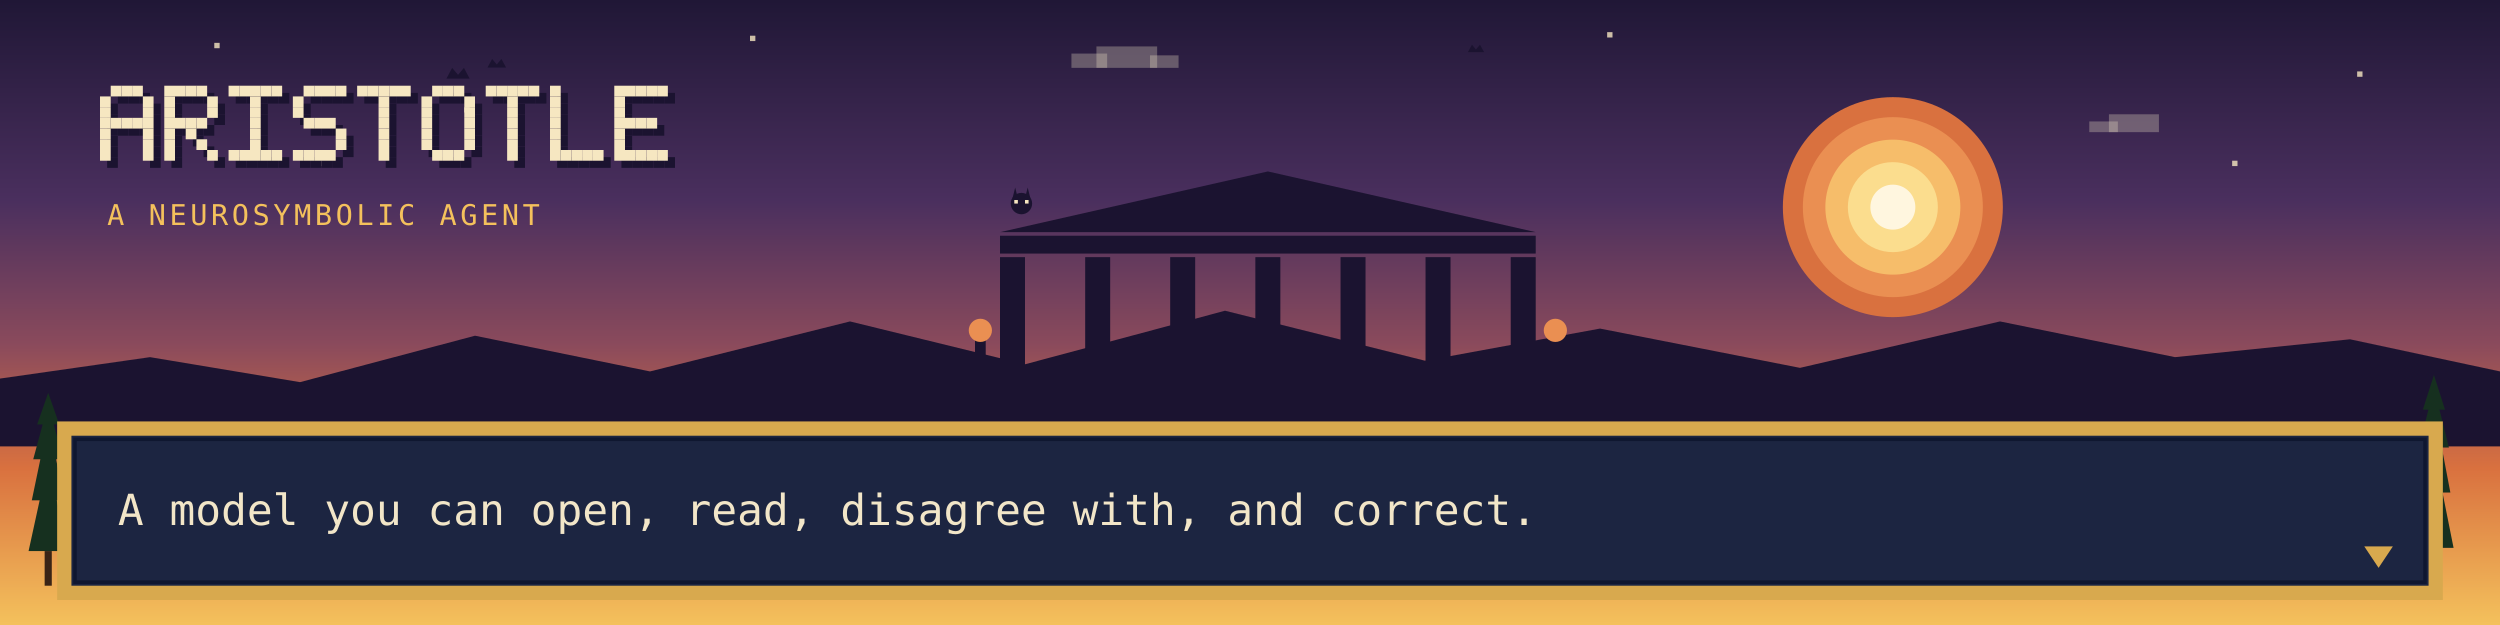
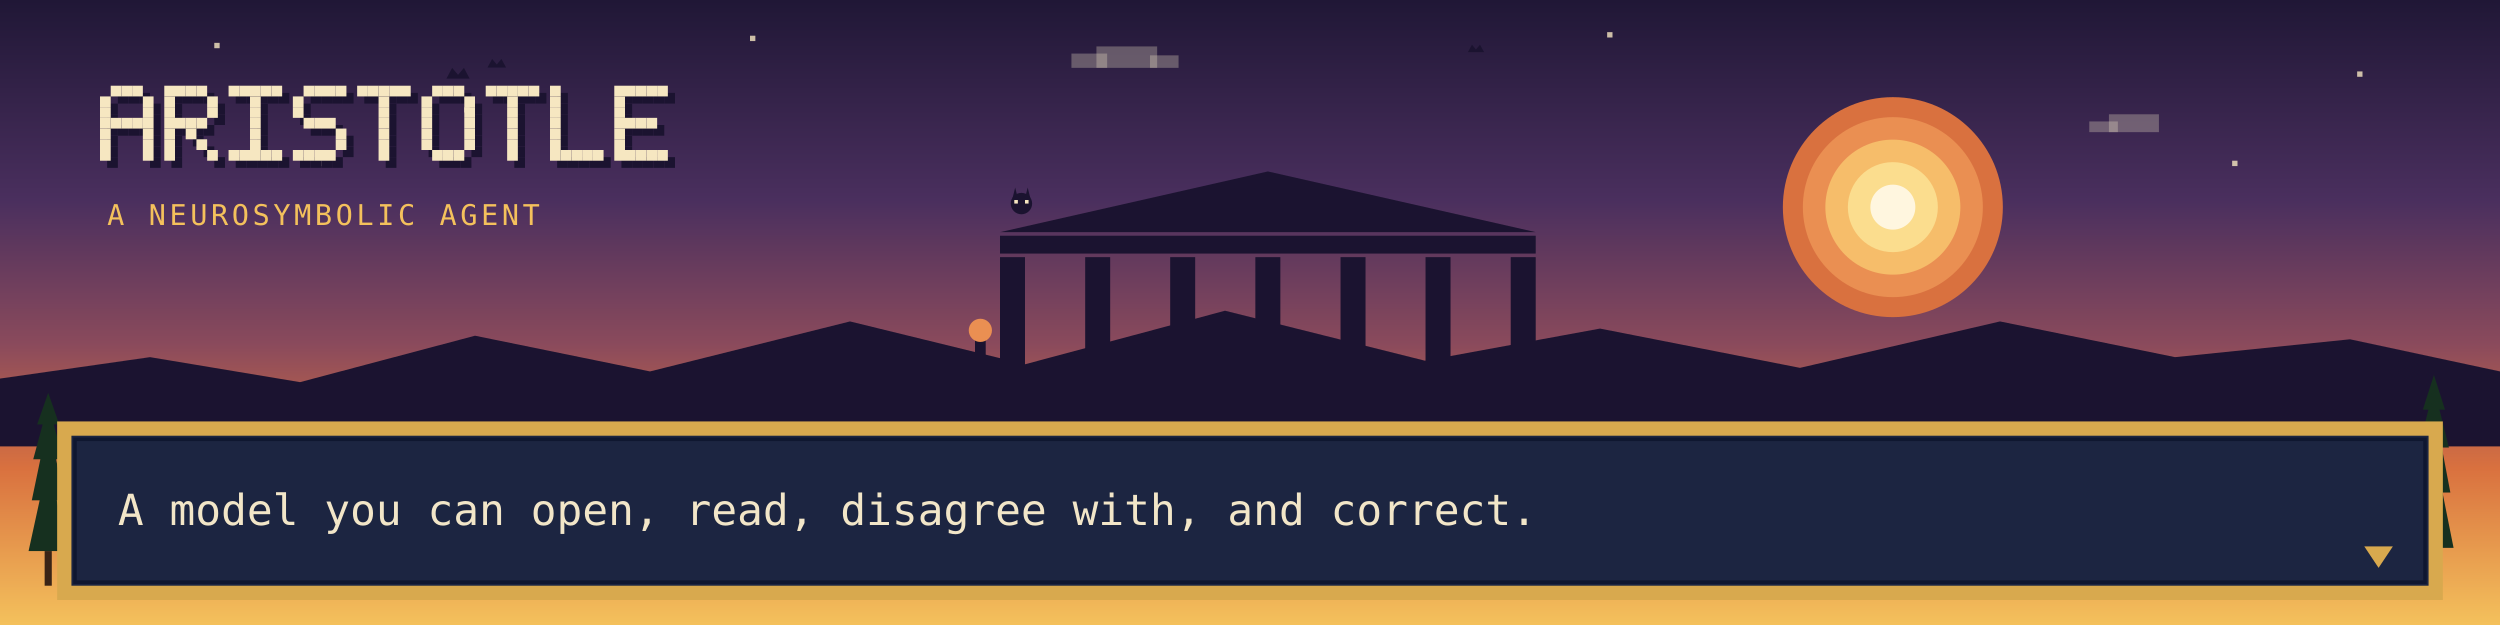
<svg xmlns="http://www.w3.org/2000/svg" viewBox="0 0 1400 350" role="img" aria-label="aristotle — a neurosymbolic agent that builds a model of your system, and shows it to you">
  <defs>
    <linearGradient id="sky" x1="0" y1="0" x2="0" y2="1">
      <stop offset="0%" stop-color="#201736" />
      <stop offset="32%" stop-color="#4a2f5e" />
      <stop offset="55%" stop-color="#8a4a5c" />
      <stop offset="75%" stop-color="#d9713f" />
      <stop offset="100%" stop-color="#f4c15c" />
    </linearGradient>
  </defs>
  <rect x="0.0" y="0.0" width="1400.0" height="350.0" fill="url(#sky)" />
  <rect x="120.0" y="24.0" width="3.0" height="3.0" fill="#f6e7c1" opacity="0.8" />
  <rect x="260.0" y="60.0" width="3.0" height="3.0" fill="#f6e7c1" opacity="0.8" />
  <rect x="420.0" y="20.0" width="3.0" height="3.0" fill="#f6e7c1" opacity="0.8" />
  <rect x="180.0" y="90.0" width="3.0" height="3.0" fill="#f6e7c1" opacity="0.8" />
  <rect x="900.0" y="18.0" width="3.0" height="3.0" fill="#f6e7c1" opacity="0.8" />
  <rect x="1320.0" y="40.0" width="3.0" height="3.0" fill="#f6e7c1" opacity="0.8" />
  <rect x="1250.0" y="90.0" width="3.0" height="3.0" fill="#f6e7c1" opacity="0.8" />
  <rect x="600.0" y="30.0" width="20.0" height="8.0" fill="#f2e6c8" opacity="0.3" />
  <rect x="614.0" y="26.0" width="34.0" height="12.0" fill="#f2e6c8" opacity="0.3" />
  <rect x="644.0" y="31.0" width="16.0" height="7.0" fill="#f2e6c8" opacity="0.3" />
  <rect x="1170.0" y="68.0" width="16.0" height="6.0" fill="#f2e6c8" opacity="0.3" />
  <rect x="1181.0" y="64.0" width="28.0" height="10.0" fill="#f2e6c8" opacity="0.3" />
  <polygon points="250.0,44.0 253.2,38.0 256.5,41.9 259.8,38.0 263.0,44.0" fill="#1b1330" />
  <polygon points="273.0,37.8 275.6,33.0 278.2,36.1 280.8,33.0 283.4,37.8" fill="#1b1330" />
  <polygon points="822.0,29.2 824.3,25.0 826.5,27.7 828.8,25.0 831.1,29.2" fill="#1b1330" />
  <circle cx="1060.0" cy="116.0" r="61.6" fill="#d9713f" />
  <circle cx="1060.0" cy="116.0" r="50.4" fill="#ea8f52" />
  <circle cx="1060.0" cy="116.0" r="37.8" fill="#f6bd6a" />
  <circle cx="1060.0" cy="116.0" r="25.2" fill="#fbdd8e" />
  <circle cx="1060.0" cy="116.0" r="12.6" fill="#fff6df" />
  <polygon points="0.0,250.0 0.0,212.0 84.0,200.0 168.0,214.0 266.0,188.0 364.0,208.0 476.0,180.0 574.0,204.0 686.0,174.0 798.0,202.0 896.0,184.0 1008.0,206.0 1120.0,180.0 1218.0,200.0 1316.0,190.0 1400.0,208.0 1400.0,250.0" fill="#1b1330" />
  <polygon points="27.0,220.0 33.2,237.7 30.1,237.7 35.4,257.2 31.4,257.2 36.2,280.2 31.8,280.2 38.0,308.6 16.0,308.6 22.2,280.2 17.8,280.2 22.6,257.2 18.6,257.2 23.9,237.7 20.8,237.7" fill="#16301f" />
  <rect x="25.0" y="308.6" width="4.0" height="19.4" fill="#3a2416" />
  <polygon points="1363.0,210.0 1369.2,229.4 1366.1,229.4 1371.4,250.6 1367.4,250.6 1372.2,275.8 1367.8,275.8 1374.0,306.8 1352.0,306.8 1358.2,275.8 1353.8,275.8 1358.6,250.6 1354.6,250.6 1359.9,229.4 1356.8,229.4" fill="#16301f" />
  <rect x="1361.0" y="306.8" width="4.0" height="21.2" fill="#3a2416" />
  <polygon points="710.0,96.0 860.0,130.0 560.0,130.0" fill="#1b1330" />
  <rect x="560.0" y="132.0" width="300.0" height="10.0" fill="#1b1330" />
  <rect x="560.0" y="144.0" width="14.0" height="92.0" fill="#1b1330" />
  <rect x="607.7" y="144.0" width="14.0" height="92.0" fill="#1b1330" />
  <rect x="655.3" y="144.0" width="14.0" height="92.0" fill="#1b1330" />
  <rect x="703.0" y="144.0" width="14.0" height="92.0" fill="#1b1330" />
  <rect x="750.7" y="144.0" width="14.0" height="92.0" fill="#1b1330" />
  <rect x="798.3" y="144.0" width="14.0" height="92.0" fill="#1b1330" />
  <rect x="846.0" y="144.0" width="14.0" height="92.0" fill="#1b1330" />
  <rect x="552.0" y="238.0" width="316.0" height="12.0" fill="#1b1330" />
  <circle cx="572.0" cy="114.0" r="6.0" fill="#1b1330" />
  <polygon points="567.0,111.0 570.0,111.0 568.5,105.0" fill="#1b1330" />
  <polygon points="574.0,111.0 577.0,111.0 575.5,105.0" fill="#1b1330" />
  <rect x="568.0" y="112.0" width="2.0" height="2.0" fill="#f6e7c1" />
  <rect x="574.0" y="112.0" width="2.0" height="2.0" fill="#f6e7c1" />
  <rect x="546.0" y="190.0" width="6.0" height="16.0" fill="#1b1330" />
  <circle cx="549.0" cy="185.0" r="6.5" fill="#ea8f52" />
-   <rect x="868.0" y="190.0" width="6.0" height="16.0" fill="#1b1330" />
-   <circle cx="871.0" cy="185.0" r="6.5" fill="#ea8f52" />
  <rect x="66.0" y="52.0" width="6.0" height="6.0" fill="#1b1330" />
  <rect x="72.0" y="52.0" width="6.0" height="6.0" fill="#1b1330" />
  <rect x="78.0" y="52.0" width="6.0" height="6.0" fill="#1b1330" />
  <rect x="60.0" y="58.0" width="6.0" height="6.0" fill="#1b1330" />
  <rect x="84.0" y="58.0" width="6.0" height="6.0" fill="#1b1330" />
  <rect x="60.0" y="64.0" width="6.0" height="6.0" fill="#1b1330" />
  <rect x="84.0" y="64.0" width="6.0" height="6.0" fill="#1b1330" />
  <rect x="60.0" y="70.0" width="6.0" height="6.0" fill="#1b1330" />
  <rect x="66.0" y="70.0" width="6.0" height="6.0" fill="#1b1330" />
  <rect x="72.0" y="70.0" width="6.0" height="6.0" fill="#1b1330" />
  <rect x="78.0" y="70.0" width="6.0" height="6.0" fill="#1b1330" />
  <rect x="84.0" y="70.0" width="6.0" height="6.0" fill="#1b1330" />
  <rect x="60.0" y="76.0" width="6.0" height="6.0" fill="#1b1330" />
  <rect x="84.0" y="76.0" width="6.0" height="6.0" fill="#1b1330" />
  <rect x="60.0" y="82.0" width="6.0" height="6.0" fill="#1b1330" />
  <rect x="84.0" y="82.0" width="6.0" height="6.0" fill="#1b1330" />
  <rect x="60.0" y="88.0" width="6.0" height="6.0" fill="#1b1330" />
  <rect x="84.0" y="88.0" width="6.0" height="6.0" fill="#1b1330" />
  <rect x="96.0" y="52.0" width="6.0" height="6.0" fill="#1b1330" />
  <rect x="102.0" y="52.0" width="6.0" height="6.0" fill="#1b1330" />
  <rect x="108.0" y="52.0" width="6.0" height="6.0" fill="#1b1330" />
  <rect x="114.0" y="52.0" width="6.0" height="6.0" fill="#1b1330" />
  <rect x="96.0" y="58.0" width="6.0" height="6.0" fill="#1b1330" />
  <rect x="120.0" y="58.0" width="6.0" height="6.0" fill="#1b1330" />
  <rect x="96.0" y="64.0" width="6.0" height="6.0" fill="#1b1330" />
  <rect x="120.0" y="64.0" width="6.0" height="6.0" fill="#1b1330" />
  <rect x="96.0" y="70.0" width="6.0" height="6.0" fill="#1b1330" />
  <rect x="102.0" y="70.0" width="6.0" height="6.0" fill="#1b1330" />
  <rect x="108.0" y="70.0" width="6.0" height="6.0" fill="#1b1330" />
  <rect x="114.0" y="70.0" width="6.0" height="6.0" fill="#1b1330" />
  <rect x="96.0" y="76.0" width="6.0" height="6.0" fill="#1b1330" />
  <rect x="108.0" y="76.0" width="6.0" height="6.0" fill="#1b1330" />
  <rect x="96.0" y="82.0" width="6.0" height="6.0" fill="#1b1330" />
  <rect x="114.0" y="82.0" width="6.0" height="6.0" fill="#1b1330" />
  <rect x="96.0" y="88.0" width="6.0" height="6.0" fill="#1b1330" />
  <rect x="120.0" y="88.0" width="6.0" height="6.0" fill="#1b1330" />
  <rect x="132.0" y="52.0" width="6.0" height="6.0" fill="#1b1330" />
  <rect x="138.0" y="52.0" width="6.0" height="6.0" fill="#1b1330" />
  <rect x="144.0" y="52.0" width="6.0" height="6.0" fill="#1b1330" />
  <rect x="150.0" y="52.0" width="6.0" height="6.0" fill="#1b1330" />
  <rect x="156.0" y="52.0" width="6.0" height="6.0" fill="#1b1330" />
  <rect x="144.0" y="58.0" width="6.0" height="6.0" fill="#1b1330" />
  <rect x="144.0" y="64.0" width="6.0" height="6.0" fill="#1b1330" />
  <rect x="144.0" y="70.0" width="6.0" height="6.0" fill="#1b1330" />
  <rect x="144.0" y="76.0" width="6.0" height="6.0" fill="#1b1330" />
  <rect x="144.0" y="82.0" width="6.0" height="6.0" fill="#1b1330" />
  <rect x="132.0" y="88.0" width="6.0" height="6.0" fill="#1b1330" />
  <rect x="138.0" y="88.0" width="6.0" height="6.0" fill="#1b1330" />
  <rect x="144.0" y="88.0" width="6.0" height="6.0" fill="#1b1330" />
  <rect x="150.0" y="88.0" width="6.0" height="6.0" fill="#1b1330" />
  <rect x="156.0" y="88.0" width="6.0" height="6.0" fill="#1b1330" />
  <rect x="174.0" y="52.0" width="6.0" height="6.0" fill="#1b1330" />
  <rect x="180.0" y="52.0" width="6.0" height="6.0" fill="#1b1330" />
  <rect x="186.0" y="52.0" width="6.0" height="6.0" fill="#1b1330" />
  <rect x="192.0" y="52.0" width="6.0" height="6.0" fill="#1b1330" />
  <rect x="168.0" y="58.0" width="6.0" height="6.0" fill="#1b1330" />
  <rect x="168.0" y="64.0" width="6.0" height="6.0" fill="#1b1330" />
  <rect x="174.0" y="70.0" width="6.0" height="6.0" fill="#1b1330" />
  <rect x="180.0" y="70.0" width="6.0" height="6.0" fill="#1b1330" />
  <rect x="186.0" y="70.0" width="6.0" height="6.0" fill="#1b1330" />
  <rect x="192.0" y="76.0" width="6.0" height="6.0" fill="#1b1330" />
  <rect x="192.0" y="82.0" width="6.0" height="6.0" fill="#1b1330" />
  <rect x="168.0" y="88.0" width="6.0" height="6.0" fill="#1b1330" />
  <rect x="174.0" y="88.0" width="6.0" height="6.0" fill="#1b1330" />
  <rect x="180.0" y="88.0" width="6.0" height="6.0" fill="#1b1330" />
  <rect x="186.0" y="88.0" width="6.0" height="6.0" fill="#1b1330" />
  <rect x="204.0" y="52.0" width="6.0" height="6.0" fill="#1b1330" />
  <rect x="210.0" y="52.0" width="6.0" height="6.0" fill="#1b1330" />
  <rect x="216.0" y="52.0" width="6.0" height="6.0" fill="#1b1330" />
  <rect x="222.0" y="52.0" width="6.0" height="6.0" fill="#1b1330" />
  <rect x="228.0" y="52.0" width="6.0" height="6.0" fill="#1b1330" />
  <rect x="216.0" y="58.0" width="6.0" height="6.0" fill="#1b1330" />
  <rect x="216.0" y="64.0" width="6.0" height="6.0" fill="#1b1330" />
  <rect x="216.0" y="70.0" width="6.0" height="6.0" fill="#1b1330" />
  <rect x="216.0" y="76.0" width="6.0" height="6.0" fill="#1b1330" />
  <rect x="216.0" y="82.0" width="6.0" height="6.0" fill="#1b1330" />
  <rect x="216.0" y="88.0" width="6.0" height="6.0" fill="#1b1330" />
  <rect x="246.0" y="52.0" width="6.0" height="6.0" fill="#1b1330" />
  <rect x="252.0" y="52.0" width="6.0" height="6.0" fill="#1b1330" />
  <rect x="258.0" y="52.0" width="6.0" height="6.0" fill="#1b1330" />
  <rect x="240.0" y="58.0" width="6.0" height="6.0" fill="#1b1330" />
  <rect x="264.0" y="58.0" width="6.0" height="6.0" fill="#1b1330" />
  <rect x="240.0" y="64.0" width="6.0" height="6.0" fill="#1b1330" />
  <rect x="264.0" y="64.0" width="6.0" height="6.0" fill="#1b1330" />
  <rect x="240.0" y="70.0" width="6.0" height="6.0" fill="#1b1330" />
  <rect x="264.0" y="70.0" width="6.0" height="6.0" fill="#1b1330" />
  <rect x="240.0" y="76.0" width="6.0" height="6.0" fill="#1b1330" />
  <rect x="264.0" y="76.0" width="6.0" height="6.0" fill="#1b1330" />
  <rect x="240.0" y="82.0" width="6.0" height="6.0" fill="#1b1330" />
  <rect x="264.0" y="82.0" width="6.0" height="6.0" fill="#1b1330" />
  <rect x="246.0" y="88.0" width="6.0" height="6.0" fill="#1b1330" />
  <rect x="252.0" y="88.0" width="6.0" height="6.0" fill="#1b1330" />
  <rect x="258.0" y="88.0" width="6.0" height="6.0" fill="#1b1330" />
  <rect x="276.0" y="52.0" width="6.0" height="6.0" fill="#1b1330" />
  <rect x="282.0" y="52.0" width="6.0" height="6.0" fill="#1b1330" />
  <rect x="288.0" y="52.0" width="6.0" height="6.0" fill="#1b1330" />
  <rect x="294.0" y="52.0" width="6.0" height="6.0" fill="#1b1330" />
  <rect x="300.0" y="52.0" width="6.0" height="6.0" fill="#1b1330" />
  <rect x="288.0" y="58.0" width="6.0" height="6.0" fill="#1b1330" />
  <rect x="288.0" y="64.0" width="6.0" height="6.0" fill="#1b1330" />
  <rect x="288.0" y="70.0" width="6.0" height="6.0" fill="#1b1330" />
  <rect x="288.0" y="76.0" width="6.0" height="6.0" fill="#1b1330" />
  <rect x="288.0" y="82.0" width="6.0" height="6.0" fill="#1b1330" />
  <rect x="288.0" y="88.0" width="6.0" height="6.0" fill="#1b1330" />
  <rect x="312.0" y="52.0" width="6.0" height="6.0" fill="#1b1330" />
  <rect x="312.0" y="58.0" width="6.0" height="6.0" fill="#1b1330" />
  <rect x="312.0" y="64.0" width="6.0" height="6.0" fill="#1b1330" />
  <rect x="312.0" y="70.0" width="6.0" height="6.0" fill="#1b1330" />
  <rect x="312.0" y="76.0" width="6.0" height="6.0" fill="#1b1330" />
  <rect x="312.0" y="82.0" width="6.0" height="6.0" fill="#1b1330" />
  <rect x="312.0" y="88.0" width="6.0" height="6.0" fill="#1b1330" />
  <rect x="318.0" y="88.0" width="6.0" height="6.0" fill="#1b1330" />
  <rect x="324.0" y="88.0" width="6.0" height="6.0" fill="#1b1330" />
  <rect x="330.0" y="88.0" width="6.0" height="6.0" fill="#1b1330" />
  <rect x="336.0" y="88.0" width="6.0" height="6.0" fill="#1b1330" />
  <rect x="348.0" y="52.0" width="6.0" height="6.0" fill="#1b1330" />
  <rect x="354.0" y="52.0" width="6.0" height="6.0" fill="#1b1330" />
  <rect x="360.0" y="52.0" width="6.0" height="6.0" fill="#1b1330" />
  <rect x="366.0" y="52.0" width="6.0" height="6.0" fill="#1b1330" />
  <rect x="372.0" y="52.0" width="6.0" height="6.0" fill="#1b1330" />
  <rect x="348.0" y="58.0" width="6.0" height="6.0" fill="#1b1330" />
  <rect x="348.0" y="64.0" width="6.0" height="6.0" fill="#1b1330" />
  <rect x="348.0" y="70.0" width="6.0" height="6.0" fill="#1b1330" />
  <rect x="354.0" y="70.0" width="6.0" height="6.0" fill="#1b1330" />
  <rect x="360.0" y="70.0" width="6.0" height="6.0" fill="#1b1330" />
  <rect x="366.0" y="70.0" width="6.0" height="6.0" fill="#1b1330" />
  <rect x="348.0" y="76.0" width="6.0" height="6.0" fill="#1b1330" />
  <rect x="348.0" y="82.0" width="6.0" height="6.0" fill="#1b1330" />
  <rect x="348.0" y="88.0" width="6.0" height="6.0" fill="#1b1330" />
  <rect x="354.0" y="88.0" width="6.0" height="6.0" fill="#1b1330" />
  <rect x="360.0" y="88.0" width="6.0" height="6.0" fill="#1b1330" />
  <rect x="366.0" y="88.0" width="6.0" height="6.0" fill="#1b1330" />
  <rect x="372.0" y="88.0" width="6.0" height="6.0" fill="#1b1330" />
  <rect x="62.0" y="48.0" width="6.0" height="6.0" fill="#f6e7c1" />
  <rect x="68.0" y="48.0" width="6.0" height="6.0" fill="#f6e7c1" />
  <rect x="74.0" y="48.0" width="6.0" height="6.0" fill="#f6e7c1" />
  <rect x="56.0" y="54.0" width="6.0" height="6.0" fill="#f6e7c1" />
  <rect x="80.0" y="54.0" width="6.0" height="6.0" fill="#f6e7c1" />
  <rect x="56.0" y="60.0" width="6.0" height="6.0" fill="#f6e7c1" />
  <rect x="80.0" y="60.0" width="6.0" height="6.0" fill="#f6e7c1" />
  <rect x="56.0" y="66.0" width="6.0" height="6.0" fill="#f6e7c1" />
  <rect x="62.0" y="66.0" width="6.0" height="6.0" fill="#f6e7c1" />
  <rect x="68.0" y="66.0" width="6.0" height="6.0" fill="#f6e7c1" />
  <rect x="74.0" y="66.0" width="6.0" height="6.0" fill="#f6e7c1" />
  <rect x="80.0" y="66.0" width="6.0" height="6.0" fill="#f6e7c1" />
  <rect x="56.0" y="72.0" width="6.0" height="6.0" fill="#f6e7c1" />
  <rect x="80.0" y="72.0" width="6.0" height="6.0" fill="#f6e7c1" />
  <rect x="56.0" y="78.0" width="6.0" height="6.0" fill="#f6e7c1" />
  <rect x="80.0" y="78.0" width="6.0" height="6.0" fill="#f6e7c1" />
  <rect x="56.0" y="84.0" width="6.0" height="6.0" fill="#f6e7c1" />
  <rect x="80.0" y="84.0" width="6.0" height="6.0" fill="#f6e7c1" />
  <rect x="92.0" y="48.0" width="6.0" height="6.0" fill="#f6e7c1" />
  <rect x="98.0" y="48.0" width="6.0" height="6.0" fill="#f6e7c1" />
  <rect x="104.0" y="48.0" width="6.0" height="6.0" fill="#f6e7c1" />
  <rect x="110.0" y="48.0" width="6.0" height="6.0" fill="#f6e7c1" />
  <rect x="92.0" y="54.0" width="6.0" height="6.0" fill="#f6e7c1" />
  <rect x="116.0" y="54.0" width="6.0" height="6.0" fill="#f6e7c1" />
  <rect x="92.0" y="60.0" width="6.0" height="6.0" fill="#f6e7c1" />
  <rect x="116.0" y="60.0" width="6.0" height="6.0" fill="#f6e7c1" />
  <rect x="92.0" y="66.0" width="6.0" height="6.0" fill="#f6e7c1" />
  <rect x="98.0" y="66.0" width="6.0" height="6.0" fill="#f6e7c1" />
  <rect x="104.0" y="66.0" width="6.0" height="6.0" fill="#f6e7c1" />
  <rect x="110.0" y="66.0" width="6.0" height="6.0" fill="#f6e7c1" />
  <rect x="92.0" y="72.0" width="6.0" height="6.0" fill="#f6e7c1" />
  <rect x="104.0" y="72.0" width="6.0" height="6.0" fill="#f6e7c1" />
  <rect x="92.0" y="78.0" width="6.0" height="6.0" fill="#f6e7c1" />
  <rect x="110.0" y="78.0" width="6.0" height="6.0" fill="#f6e7c1" />
  <rect x="92.0" y="84.0" width="6.0" height="6.0" fill="#f6e7c1" />
  <rect x="116.0" y="84.0" width="6.0" height="6.0" fill="#f6e7c1" />
  <rect x="128.0" y="48.0" width="6.0" height="6.0" fill="#f6e7c1" />
  <rect x="134.0" y="48.0" width="6.0" height="6.0" fill="#f6e7c1" />
  <rect x="140.0" y="48.0" width="6.0" height="6.0" fill="#f6e7c1" />
  <rect x="146.0" y="48.0" width="6.0" height="6.0" fill="#f6e7c1" />
  <rect x="152.0" y="48.0" width="6.0" height="6.0" fill="#f6e7c1" />
  <rect x="140.0" y="54.0" width="6.0" height="6.0" fill="#f6e7c1" />
  <rect x="140.0" y="60.0" width="6.0" height="6.0" fill="#f6e7c1" />
  <rect x="140.0" y="66.0" width="6.0" height="6.0" fill="#f6e7c1" />
  <rect x="140.0" y="72.0" width="6.0" height="6.0" fill="#f6e7c1" />
  <rect x="140.0" y="78.0" width="6.0" height="6.0" fill="#f6e7c1" />
  <rect x="128.0" y="84.0" width="6.0" height="6.0" fill="#f6e7c1" />
  <rect x="134.0" y="84.0" width="6.0" height="6.0" fill="#f6e7c1" />
  <rect x="140.0" y="84.0" width="6.0" height="6.0" fill="#f6e7c1" />
  <rect x="146.0" y="84.0" width="6.0" height="6.0" fill="#f6e7c1" />
  <rect x="152.0" y="84.0" width="6.0" height="6.0" fill="#f6e7c1" />
  <rect x="170.0" y="48.0" width="6.0" height="6.0" fill="#f6e7c1" />
  <rect x="176.0" y="48.0" width="6.0" height="6.0" fill="#f6e7c1" />
  <rect x="182.0" y="48.0" width="6.0" height="6.0" fill="#f6e7c1" />
  <rect x="188.0" y="48.0" width="6.0" height="6.0" fill="#f6e7c1" />
  <rect x="164.0" y="54.0" width="6.0" height="6.0" fill="#f6e7c1" />
  <rect x="164.0" y="60.0" width="6.0" height="6.0" fill="#f6e7c1" />
  <rect x="170.0" y="66.0" width="6.0" height="6.0" fill="#f6e7c1" />
  <rect x="176.0" y="66.0" width="6.0" height="6.0" fill="#f6e7c1" />
  <rect x="182.0" y="66.0" width="6.0" height="6.0" fill="#f6e7c1" />
  <rect x="188.0" y="72.0" width="6.0" height="6.0" fill="#f6e7c1" />
  <rect x="188.0" y="78.0" width="6.0" height="6.0" fill="#f6e7c1" />
  <rect x="164.0" y="84.0" width="6.0" height="6.0" fill="#f6e7c1" />
  <rect x="170.0" y="84.0" width="6.0" height="6.0" fill="#f6e7c1" />
  <rect x="176.0" y="84.0" width="6.0" height="6.0" fill="#f6e7c1" />
  <rect x="182.0" y="84.0" width="6.0" height="6.0" fill="#f6e7c1" />
  <rect x="200.0" y="48.0" width="6.0" height="6.0" fill="#f6e7c1" />
  <rect x="206.0" y="48.0" width="6.0" height="6.0" fill="#f6e7c1" />
  <rect x="212.0" y="48.0" width="6.0" height="6.0" fill="#f6e7c1" />
  <rect x="218.0" y="48.0" width="6.0" height="6.0" fill="#f6e7c1" />
  <rect x="224.0" y="48.0" width="6.0" height="6.0" fill="#f6e7c1" />
  <rect x="212.0" y="54.0" width="6.0" height="6.0" fill="#f6e7c1" />
  <rect x="212.0" y="60.0" width="6.0" height="6.0" fill="#f6e7c1" />
  <rect x="212.0" y="66.0" width="6.0" height="6.0" fill="#f6e7c1" />
  <rect x="212.0" y="72.0" width="6.0" height="6.0" fill="#f6e7c1" />
  <rect x="212.0" y="78.0" width="6.0" height="6.0" fill="#f6e7c1" />
  <rect x="212.0" y="84.0" width="6.0" height="6.0" fill="#f6e7c1" />
  <rect x="242.0" y="48.0" width="6.0" height="6.0" fill="#f6e7c1" />
  <rect x="248.0" y="48.0" width="6.0" height="6.0" fill="#f6e7c1" />
  <rect x="254.0" y="48.0" width="6.0" height="6.0" fill="#f6e7c1" />
  <rect x="236.0" y="54.0" width="6.0" height="6.0" fill="#f6e7c1" />
  <rect x="260.0" y="54.0" width="6.0" height="6.0" fill="#f6e7c1" />
  <rect x="236.0" y="60.0" width="6.0" height="6.0" fill="#f6e7c1" />
  <rect x="260.0" y="60.0" width="6.0" height="6.0" fill="#f6e7c1" />
  <rect x="236.0" y="66.0" width="6.0" height="6.0" fill="#f6e7c1" />
  <rect x="260.0" y="66.0" width="6.0" height="6.0" fill="#f6e7c1" />
  <rect x="236.0" y="72.0" width="6.0" height="6.0" fill="#f6e7c1" />
  <rect x="260.0" y="72.0" width="6.0" height="6.0" fill="#f6e7c1" />
  <rect x="236.0" y="78.0" width="6.0" height="6.0" fill="#f6e7c1" />
  <rect x="260.0" y="78.0" width="6.0" height="6.0" fill="#f6e7c1" />
  <rect x="242.0" y="84.0" width="6.0" height="6.0" fill="#f6e7c1" />
  <rect x="248.0" y="84.0" width="6.0" height="6.0" fill="#f6e7c1" />
  <rect x="254.0" y="84.0" width="6.0" height="6.0" fill="#f6e7c1" />
  <rect x="272.0" y="48.0" width="6.0" height="6.0" fill="#f6e7c1" />
  <rect x="278.0" y="48.0" width="6.0" height="6.0" fill="#f6e7c1" />
  <rect x="284.0" y="48.0" width="6.0" height="6.0" fill="#f6e7c1" />
  <rect x="290.0" y="48.0" width="6.0" height="6.0" fill="#f6e7c1" />
  <rect x="296.0" y="48.0" width="6.0" height="6.0" fill="#f6e7c1" />
  <rect x="284.0" y="54.0" width="6.0" height="6.0" fill="#f6e7c1" />
  <rect x="284.0" y="60.0" width="6.0" height="6.0" fill="#f6e7c1" />
  <rect x="284.0" y="66.0" width="6.0" height="6.0" fill="#f6e7c1" />
  <rect x="284.0" y="72.0" width="6.0" height="6.0" fill="#f6e7c1" />
  <rect x="284.0" y="78.0" width="6.0" height="6.0" fill="#f6e7c1" />
  <rect x="284.0" y="84.0" width="6.0" height="6.0" fill="#f6e7c1" />
  <rect x="308.0" y="48.0" width="6.0" height="6.0" fill="#f6e7c1" />
  <rect x="308.0" y="54.0" width="6.0" height="6.0" fill="#f6e7c1" />
  <rect x="308.0" y="60.0" width="6.0" height="6.0" fill="#f6e7c1" />
  <rect x="308.0" y="66.0" width="6.0" height="6.0" fill="#f6e7c1" />
  <rect x="308.0" y="72.0" width="6.0" height="6.0" fill="#f6e7c1" />
  <rect x="308.0" y="78.0" width="6.0" height="6.0" fill="#f6e7c1" />
  <rect x="308.0" y="84.0" width="6.0" height="6.0" fill="#f6e7c1" />
  <rect x="314.0" y="84.0" width="6.0" height="6.0" fill="#f6e7c1" />
  <rect x="320.0" y="84.0" width="6.0" height="6.0" fill="#f6e7c1" />
  <rect x="326.0" y="84.0" width="6.0" height="6.0" fill="#f6e7c1" />
  <rect x="332.0" y="84.0" width="6.0" height="6.0" fill="#f6e7c1" />
  <rect x="344.0" y="48.0" width="6.0" height="6.0" fill="#f6e7c1" />
  <rect x="350.0" y="48.0" width="6.0" height="6.0" fill="#f6e7c1" />
  <rect x="356.0" y="48.0" width="6.0" height="6.0" fill="#f6e7c1" />
  <rect x="362.0" y="48.0" width="6.0" height="6.0" fill="#f6e7c1" />
  <rect x="368.0" y="48.0" width="6.0" height="6.0" fill="#f6e7c1" />
  <rect x="344.0" y="54.0" width="6.0" height="6.0" fill="#f6e7c1" />
  <rect x="344.0" y="60.0" width="6.0" height="6.0" fill="#f6e7c1" />
  <rect x="344.0" y="66.0" width="6.0" height="6.0" fill="#f6e7c1" />
  <rect x="350.0" y="66.0" width="6.0" height="6.0" fill="#f6e7c1" />
  <rect x="356.0" y="66.0" width="6.0" height="6.0" fill="#f6e7c1" />
  <rect x="362.0" y="66.0" width="6.0" height="6.0" fill="#f6e7c1" />
  <rect x="344.0" y="72.0" width="6.0" height="6.0" fill="#f6e7c1" />
  <rect x="344.0" y="78.0" width="6.0" height="6.0" fill="#f6e7c1" />
  <rect x="344.0" y="84.0" width="6.0" height="6.0" fill="#f6e7c1" />
  <rect x="350.0" y="84.0" width="6.0" height="6.0" fill="#f6e7c1" />
  <rect x="356.0" y="84.0" width="6.0" height="6.0" fill="#f6e7c1" />
  <rect x="362.0" y="84.0" width="6.0" height="6.0" fill="#f6e7c1" />
  <rect x="368.0" y="84.0" width="6.0" height="6.0" fill="#f6e7c1" />
  <text x="60" y="126" font-family="ui-monospace, SFMono-Regular, Menlo, Consolas, monospace" font-size="16" letter-spacing="2" fill="#f4c15c">A NEUROSYMBOLIC AGENT</text>
  <rect x="32.0" y="236.0" width="1336.0" height="100.0" fill="#d8a94e" />
  <rect x="40.0" y="244.0" width="1320.0" height="84.0" fill="#1c2541" />
  <rect x="42" y="246" width="1316" height="80" fill="none" stroke="#0f1730" stroke-width="2" />
  <text x="66" y="294.0" font-family="ui-monospace, SFMono-Regular, Menlo, Consolas, monospace" font-size="24" fill="#f2e6c8">A model you can open, read, disagree with, and correct.</text>
  <polygon points="1324.0,306.0 1340.0,306.0 1332.0,318.0" fill="#d8a94e" />
</svg>
